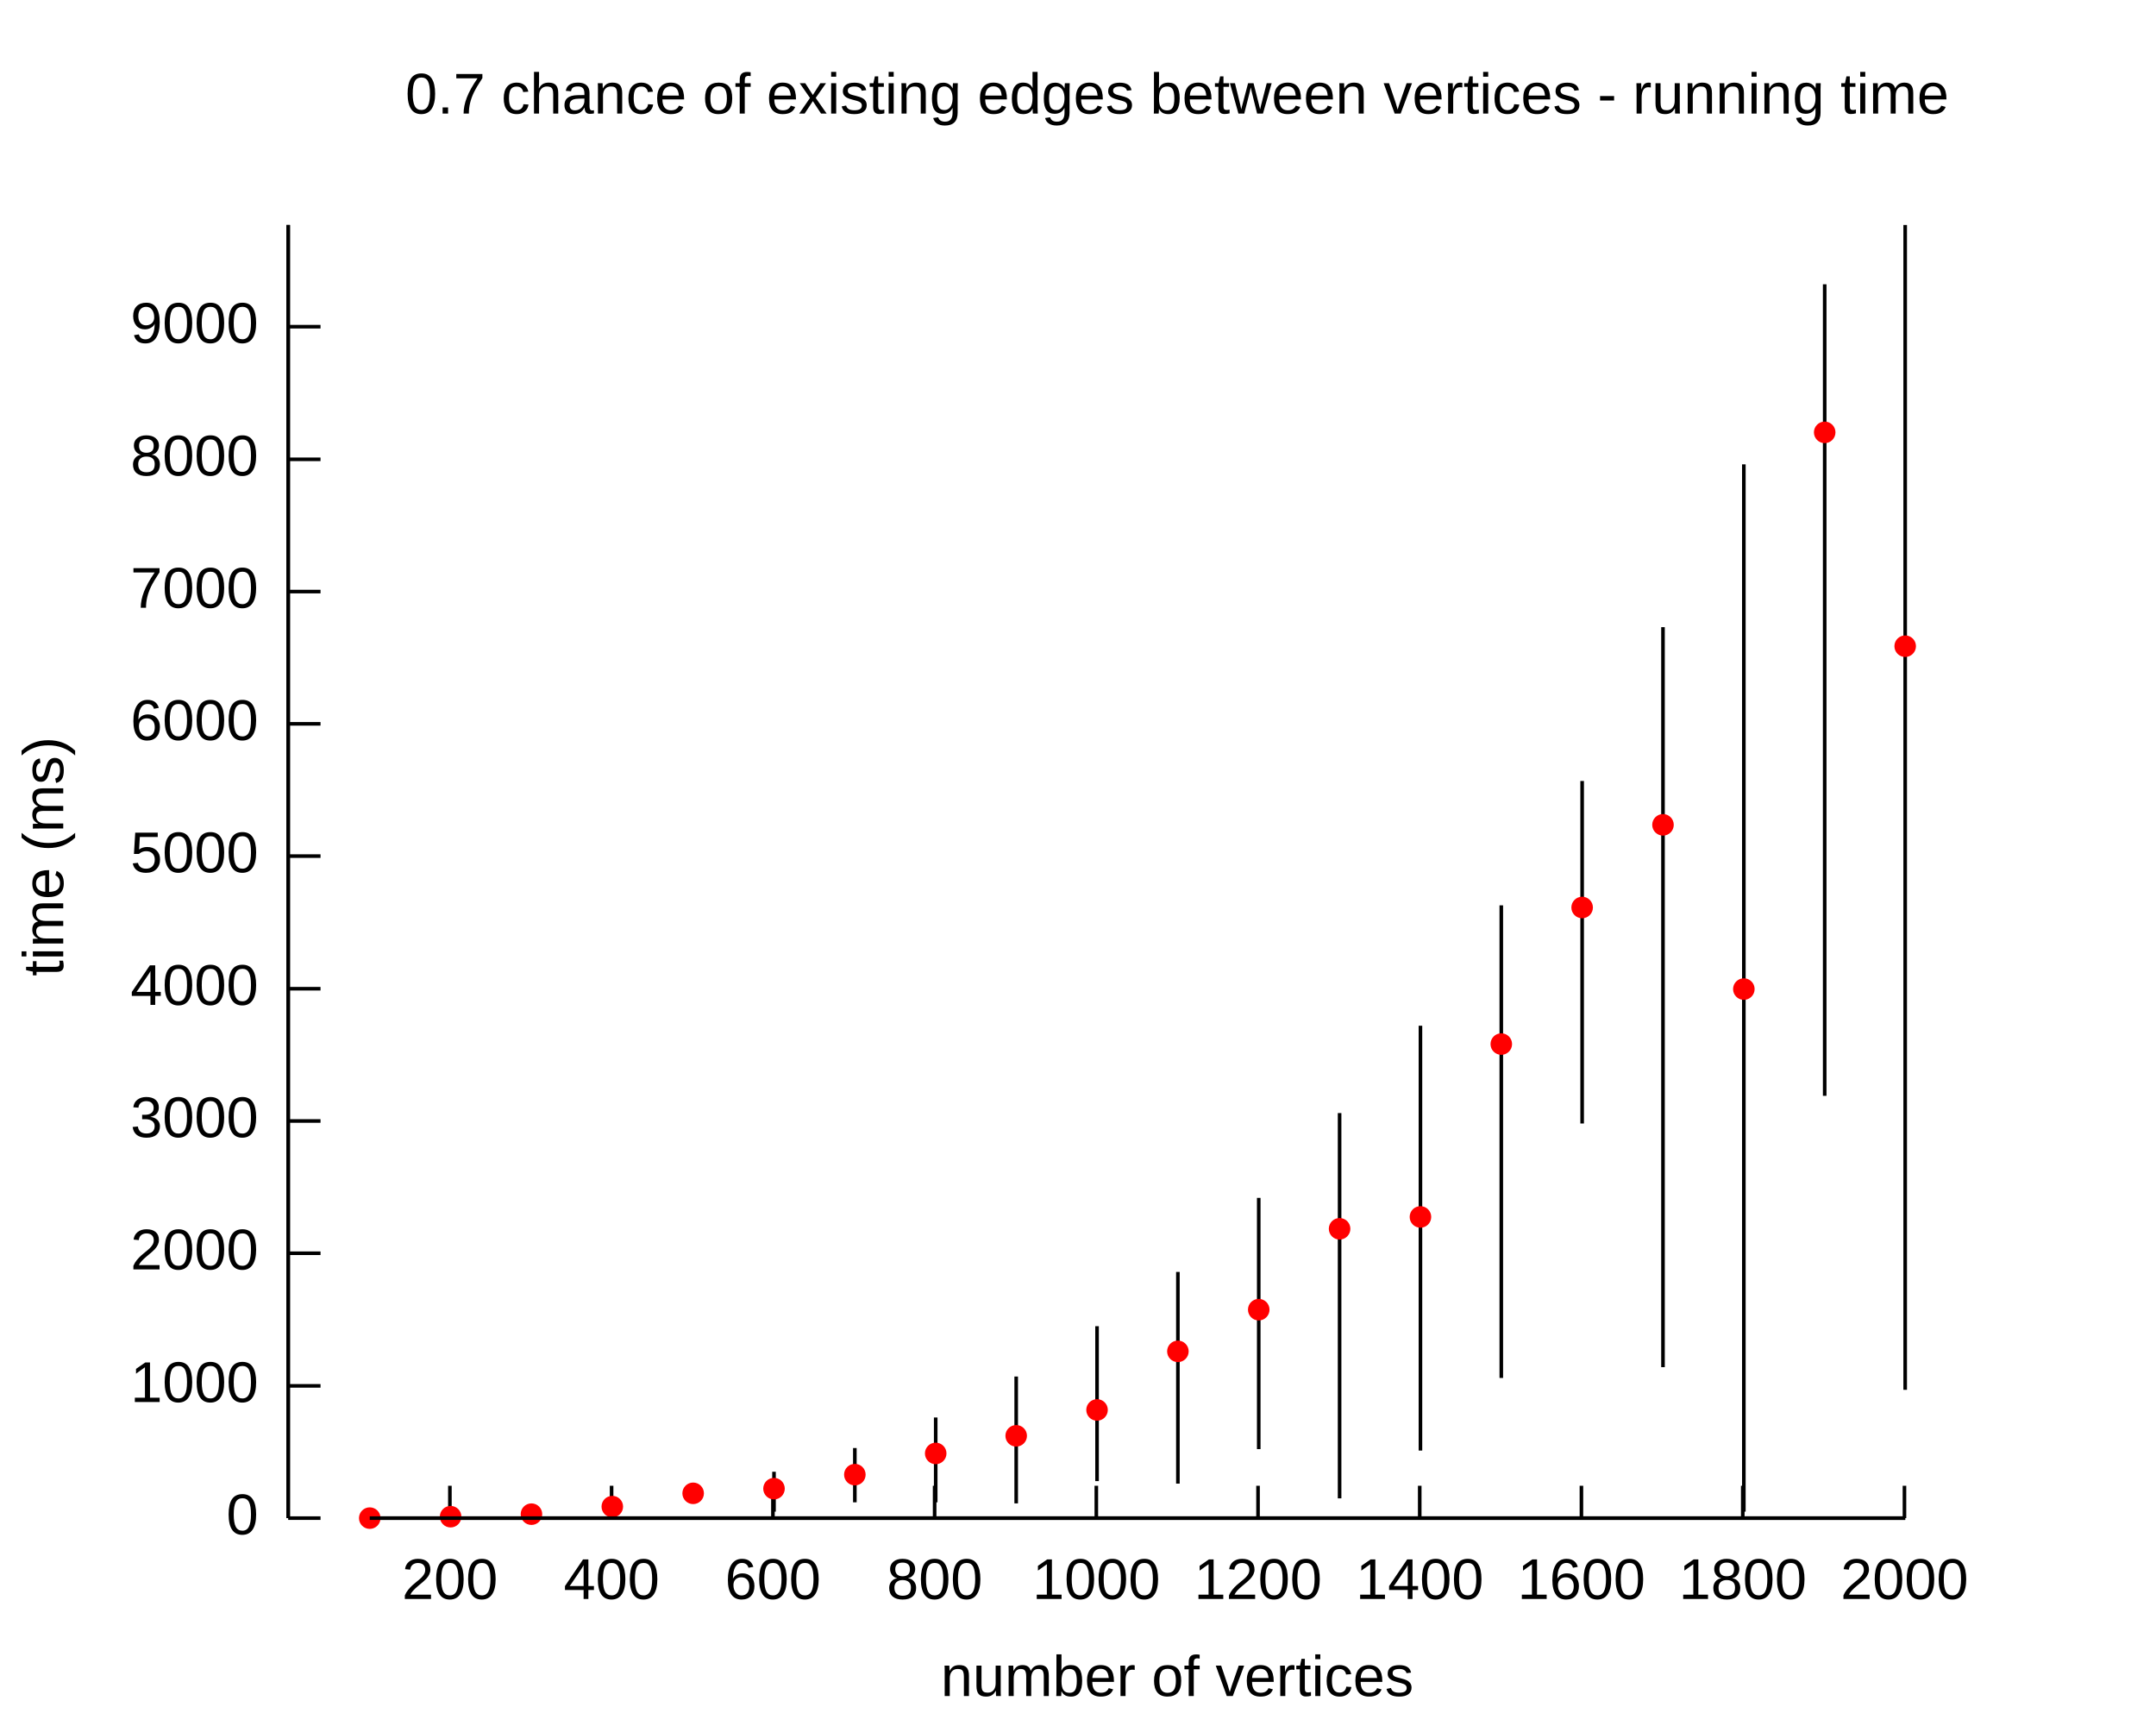
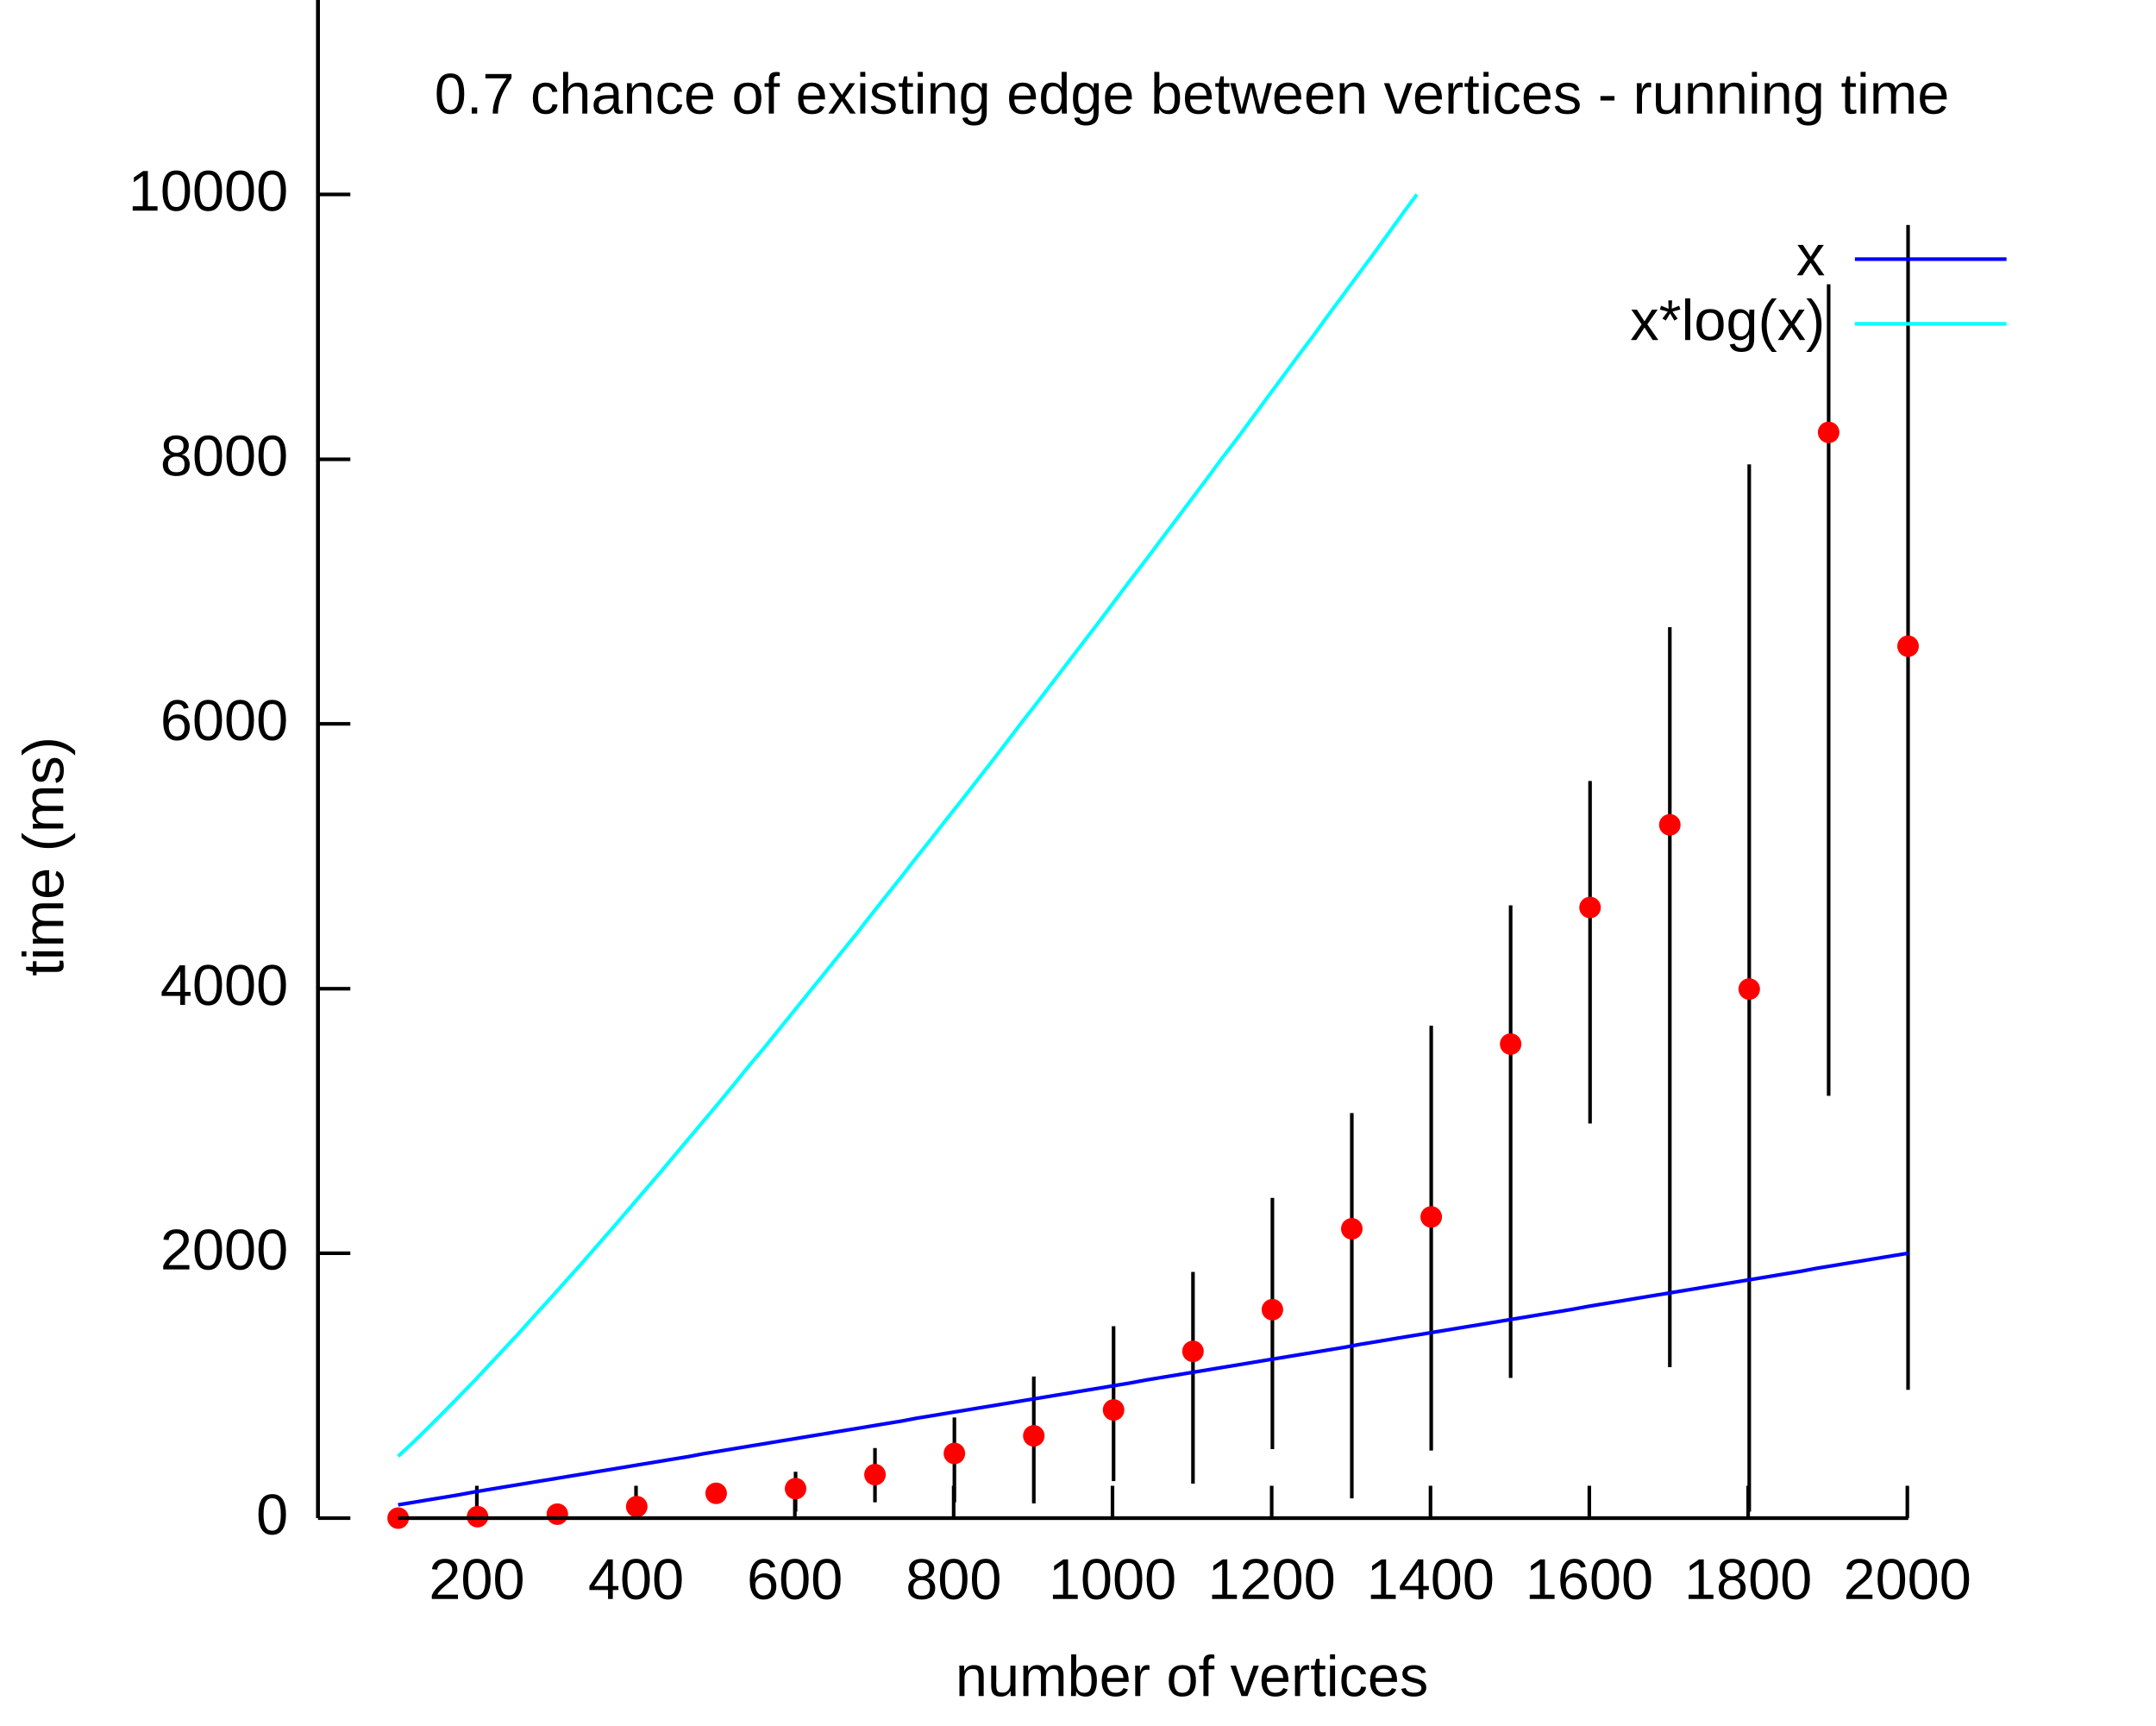
<svg xmlns="http://www.w3.org/2000/svg" xmlns:xlink="http://www.w3.org/1999/xlink" width="600" height="480" viewBox="0 0 600 480">
  <defs>
    <circle id="gpDot" r="0.5" stroke-width="0.5" />
    <path id="gpPt0" stroke-width="0.222" stroke="currentColor" d="M-1,0 h2 M0,-1 v2" />
    <path id="gpPt1" stroke-width="0.222" stroke="currentColor" d="M-1,-1 L1,1 M1,-1 L-1,1" />
    <path id="gpPt2" stroke-width="0.222" stroke="currentColor" d="M-1,0 L1,0 M0,-1 L0,1 M-1,-1 L1,1 M-1,1 L1,-1" />
    <rect id="gpPt3" stroke-width="0.222" stroke="currentColor" x="-1" y="-1" width="2" height="2" />
    <rect id="gpPt4" stroke-width="0.222" stroke="currentColor" fill="currentColor" x="-1" y="-1" width="2" height="2" />
    <circle id="gpPt5" stroke-width="0.222" stroke="currentColor" cx="0" cy="0" r="1" />
    <use xlink:href="#gpPt5" id="gpPt6" fill="currentColor" stroke="none" />
    <path id="gpPt7" stroke-width="0.222" stroke="currentColor" d="M0,-1.33 L-1.33,0.67 L1.33,0.67 z" />
    <use xlink:href="#gpPt7" id="gpPt8" fill="currentColor" stroke="none" />
    <use xlink:href="#gpPt7" id="gpPt9" stroke="currentColor" transform="rotate(180)" />
    <use xlink:href="#gpPt9" id="gpPt10" fill="currentColor" stroke="none" />
    <use xlink:href="#gpPt3" id="gpPt11" stroke="currentColor" transform="rotate(45)" />
    <use xlink:href="#gpPt11" id="gpPt12" fill="currentColor" stroke="none" />
  </defs>
  <g style="fill:none; color:white; stroke:currentColor; stroke-width:1.00; stroke-linecap:butt; stroke-linejoin:miter">
</g>
  <g style="fill:none; color:black; stroke:currentColor; stroke-width:1.00; stroke-linecap:butt; stroke-linejoin:miter">
-     <path d="M80.2,422.4 L89.2,422.4 " />
-     <g transform="translate(71.9,426.9)" style="stroke:none; fill:black; font-family:Arial; font-size:12.00pt; text-anchor:end">
+     <path d="M88.5,422.4 L97.5,422.4 " />
+     <g transform="translate(80.2,426.9)" style="stroke:none; fill:black; font-family:Arial; font-size:12.00pt; text-anchor:end">
      <text>
        <tspan> 0</tspan>
      </text>
    </g>
-     <path d="M80.2,385.6 L89.2,385.6 " />
-     <g transform="translate(71.9,390.1)" style="stroke:none; fill:black; font-family:Arial; font-size:12.00pt; text-anchor:end">
+     <path d="M88.5,348.7 L97.5,348.7 " />
+     <g transform="translate(80.2,353.2)" style="stroke:none; fill:black; font-family:Arial; font-size:12.00pt; text-anchor:end">
+       <text>
+         <tspan> 2000</tspan>
+       </text>
+     </g>
+     <path d="M88.5,275.1 L97.5,275.1 " />
+     <g transform="translate(80.2,279.6)" style="stroke:none; fill:black; font-family:Arial; font-size:12.00pt; text-anchor:end">
+       <text>
+         <tspan> 4000</tspan>
+       </text>
+     </g>
+     <path d="M88.5,201.4 L97.5,201.4 " />
+     <g transform="translate(80.2,205.9)" style="stroke:none; fill:black; font-family:Arial; font-size:12.00pt; text-anchor:end">
+       <text>
+         <tspan> 6000</tspan>
+       </text>
+     </g>
+     <path d="M88.5,127.8 L97.5,127.8 " />
+     <g transform="translate(80.2,132.3)" style="stroke:none; fill:black; font-family:Arial; font-size:12.00pt; text-anchor:end">
+       <text>
+         <tspan> 8000</tspan>
+       </text>
+     </g>
+     <path d="M88.5,54.1 L97.5,54.1 " />
+     <g transform="translate(80.2,58.6)" style="stroke:none; fill:black; font-family:Arial; font-size:12.00pt; text-anchor:end">
+       <text>
+         <tspan> 10000</tspan>
+       </text>
+     </g>
+     <path d="M132.7,422.4 L132.7,413.4 " />
+     <g transform="translate(132.7,444.9)" style="stroke:none; fill:black; font-family:Arial; font-size:12.00pt; text-anchor:middle">
+       <text>
+         <tspan> 200</tspan>
+       </text>
+     </g>
+     <path d="M177.0,422.4 L177.0,413.4 " />
+     <g transform="translate(177.0,444.9)" style="stroke:none; fill:black; font-family:Arial; font-size:12.00pt; text-anchor:middle">
+       <text>
+         <tspan> 400</tspan>
+       </text>
+     </g>
+     <path d="M221.2,422.4 L221.2,413.4 " />
+     <g transform="translate(221.2,444.9)" style="stroke:none; fill:black; font-family:Arial; font-size:12.00pt; text-anchor:middle">
+       <text>
+         <tspan> 600</tspan>
+       </text>
+     </g>
+     <path d="M265.4,422.4 L265.4,413.4 " />
+     <g transform="translate(265.4,444.9)" style="stroke:none; fill:black; font-family:Arial; font-size:12.00pt; text-anchor:middle">
+       <text>
+         <tspan> 800</tspan>
+       </text>
+     </g>
+     <path d="M309.6,422.4 L309.6,413.4 " />
+     <g transform="translate(309.6,444.9)" style="stroke:none; fill:black; font-family:Arial; font-size:12.00pt; text-anchor:middle">
      <text>
        <tspan> 1000</tspan>
      </text>
    </g>
-     <path d="M80.2,348.7 L89.2,348.7 " />
-     <g transform="translate(71.9,353.2)" style="stroke:none; fill:black; font-family:Arial; font-size:12.00pt; text-anchor:end">
+     <path d="M353.9,422.4 L353.9,413.4 " />
+     <g transform="translate(353.9,444.9)" style="stroke:none; fill:black; font-family:Arial; font-size:12.00pt; text-anchor:middle">
+       <text>
+         <tspan> 1200</tspan>
+       </text>
+     </g>
+     <path d="M398.1,422.4 L398.1,413.4 " />
+     <g transform="translate(398.1,444.9)" style="stroke:none; fill:black; font-family:Arial; font-size:12.00pt; text-anchor:middle">
+       <text>
+         <tspan> 1400</tspan>
+       </text>
+     </g>
+     <path d="M442.3,422.4 L442.3,413.4 " />
+     <g transform="translate(442.3,444.9)" style="stroke:none; fill:black; font-family:Arial; font-size:12.00pt; text-anchor:middle">
+       <text>
+         <tspan> 1600</tspan>
+       </text>
+     </g>
+     <path d="M486.5,422.4 L486.5,413.4 " />
+     <g transform="translate(486.5,444.9)" style="stroke:none; fill:black; font-family:Arial; font-size:12.00pt; text-anchor:middle">
+       <text>
+         <tspan> 1800</tspan>
+       </text>
+     </g>
+     <path d="M530.8,422.4 L530.8,413.4 " />
+     <g transform="translate(530.8,444.9)" style="stroke:none; fill:black; font-family:Arial; font-size:12.00pt; text-anchor:middle">
      <text>
        <tspan> 2000</tspan>
      </text>
    </g>
-     <path d="M80.2,311.9 L89.2,311.9 " />
-     <g transform="translate(71.9,316.4)" style="stroke:none; fill:black; font-family:Arial; font-size:12.00pt; text-anchor:end">
-       <text>
-         <tspan> 3000</tspan>
-       </text>
-     </g>
-     <path d="M80.2,275.1 L89.2,275.1 " />
-     <g transform="translate(71.9,279.6)" style="stroke:none; fill:black; font-family:Arial; font-size:12.00pt; text-anchor:end">
-       <text>
-         <tspan> 4000</tspan>
-       </text>
-     </g>
-     <path d="M80.2,238.2 L89.2,238.2 " />
-     <g transform="translate(71.9,242.7)" style="stroke:none; fill:black; font-family:Arial; font-size:12.00pt; text-anchor:end">
-       <text>
-         <tspan> 5000</tspan>
-       </text>
-     </g>
-     <path d="M80.2,201.4 L89.2,201.4 " />
-     <g transform="translate(71.9,205.9)" style="stroke:none; fill:black; font-family:Arial; font-size:12.00pt; text-anchor:end">
-       <text>
-         <tspan> 6000</tspan>
-       </text>
-     </g>
-     <path d="M80.2,164.6 L89.2,164.6 " />
-     <g transform="translate(71.9,169.1)" style="stroke:none; fill:black; font-family:Arial; font-size:12.00pt; text-anchor:end">
-       <text>
-         <tspan> 7000</tspan>
-       </text>
-     </g>
-     <path d="M80.2,127.8 L89.2,127.8 " />
-     <g transform="translate(71.9,132.3)" style="stroke:none; fill:black; font-family:Arial; font-size:12.00pt; text-anchor:end">
-       <text>
-         <tspan> 8000</tspan>
-       </text>
-     </g>
-     <path d="M80.2,90.9 L89.2,90.9 " />
-     <g transform="translate(71.9,95.4)" style="stroke:none; fill:black; font-family:Arial; font-size:12.00pt; text-anchor:end">
-       <text>
-         <tspan> 9000</tspan>
-       </text>
-     </g>
-     <path d="M125.2,422.4 L125.2,413.4 " />
-     <g transform="translate(125.2,444.9)" style="stroke:none; fill:black; font-family:Arial; font-size:12.00pt; text-anchor:middle">
-       <text>
-         <tspan> 200</tspan>
-       </text>
-     </g>
-     <path d="M170.2,422.4 L170.2,413.4 " />
-     <g transform="translate(170.2,444.9)" style="stroke:none; fill:black; font-family:Arial; font-size:12.00pt; text-anchor:middle">
-       <text>
-         <tspan> 400</tspan>
-       </text>
-     </g>
-     <path d="M215.1,422.4 L215.1,413.4 " />
-     <g transform="translate(215.1,444.9)" style="stroke:none; fill:black; font-family:Arial; font-size:12.00pt; text-anchor:middle">
-       <text>
-         <tspan> 600</tspan>
-       </text>
-     </g>
-     <path d="M260.1,422.4 L260.1,413.4 " />
-     <g transform="translate(260.1,444.9)" style="stroke:none; fill:black; font-family:Arial; font-size:12.00pt; text-anchor:middle">
-       <text>
-         <tspan> 800</tspan>
-       </text>
-     </g>
-     <path d="M305.1,422.4 L305.1,413.4 " />
-     <g transform="translate(305.1,444.9)" style="stroke:none; fill:black; font-family:Arial; font-size:12.00pt; text-anchor:middle">
-       <text>
-         <tspan> 1000</tspan>
-       </text>
-     </g>
-     <path d="M350.1,422.4 L350.1,413.4 " />
-     <g transform="translate(350.1,444.9)" style="stroke:none; fill:black; font-family:Arial; font-size:12.00pt; text-anchor:middle">
-       <text>
-         <tspan> 1200</tspan>
-       </text>
-     </g>
-     <path d="M395.1,422.4 L395.1,413.4 " />
-     <g transform="translate(395.1,444.9)" style="stroke:none; fill:black; font-family:Arial; font-size:12.00pt; text-anchor:middle">
-       <text>
-         <tspan> 1400</tspan>
-       </text>
-     </g>
-     <path d="M440.1,422.4 L440.1,413.4 " />
-     <g transform="translate(440.1,444.9)" style="stroke:none; fill:black; font-family:Arial; font-size:12.00pt; text-anchor:middle">
-       <text>
-         <tspan> 1600</tspan>
-       </text>
-     </g>
-     <path d="M485.0,422.4 L485.0,413.4 " />
-     <g transform="translate(485.0,444.9)" style="stroke:none; fill:black; font-family:Arial; font-size:12.00pt; text-anchor:middle">
-       <text>
-         <tspan> 1800</tspan>
-       </text>
-     </g>
-     <path d="M530.0,422.4 L530.0,413.4 " />
-     <g transform="translate(530.0,444.9)" style="stroke:none; fill:black; font-family:Arial; font-size:12.00pt; text-anchor:middle">
-       <text>
-         <tspan> 2000</tspan>
-       </text>
-     </g>
-     <path d="M80.2,54.1 M80.2,62.6 L80.2,422.4 M102.9,422.4 L530.2,422.4 M575.0,422.4 M575.0,54.1 M80.2,54.1    " />
+     <path d="M88.5,54.1 M88.5,-137.8 L88.5,422.4 M110.8,422.4 L531.0,422.4 M575.0,422.4 M575.0,54.1 M88.5,54.1    " />
    <g transform="translate(17.6,238.3) rotate(270)" style="stroke:none; fill:black; font-family:Arial; font-size:12.00pt; text-anchor:middle">
      <text>
        <tspan>time (ms)</tspan>
      </text>
    </g>
-     <g transform="translate(327.6,471.9)" style="stroke:none; fill:black; font-family:Arial; font-size:12.00pt; text-anchor:middle">
+     <g transform="translate(331.7,471.9)" style="stroke:none; fill:black; font-family:Arial; font-size:12.00pt; text-anchor:middle">
      <text>
        <tspan>number of vertices</tspan>
      </text>
    </g>
-     <g transform="translate(327.6,31.6)" style="stroke:none; fill:black; font-family:Arial; font-size:12.00pt; text-anchor:middle">
+     <g transform="translate(331.7,31.6)" style="stroke:none; fill:black; font-family:Arial; font-size:12.00pt; text-anchor:middle">
      <text>
-         <tspan>0.7 chance of existing edges between vertices - running time</tspan>
+         <tspan>0.7 chance of existing edge between vertices - running time</tspan>
      </text>
    </g>
  </g>
  <a xlink:title="Plot #1">
    <g style="fill:none; color:black; stroke:currentColor; stroke-width:1.00; stroke-linecap:butt; stroke-linejoin:miter">
-       <path d="M102.9,422.0 L102.9,422.4 M125.4,421.7 L125.4,422.4 M147.9,420.6 L147.9,422.4 M170.4,418.3 L170.4,421.7    M192.9,414.3 L192.9,416.9 M215.4,409.5 L215.4,420.6 M237.9,402.9 L237.9,418.0 M260.4,394.4 L260.4,418.0    M282.8,383.0 L282.8,418.3 M305.3,369.0 L305.3,412.1 M327.8,353.9 L327.8,412.8 M350.3,333.3 L350.3,403.2    M372.8,309.7 L372.8,416.9 M395.3,285.4 L395.3,403.6 M417.8,251.9 L417.8,383.4 M440.3,217.3 L440.3,312.6    M462.8,174.5 L462.8,380.4 M485.3,129.2 L485.3,420.6 M507.8,79.1 L507.8,304.9 M530.2,62.6 L530.2,386.7    " />
+       <path d="M110.8,422.0 L110.8,422.4 M132.9,421.7 L132.9,422.4 M155.1,420.6 L155.1,422.4 M177.2,418.3 L177.2,421.7    M199.3,414.3 L199.3,416.9 M221.4,409.5 L221.4,420.6 M243.5,402.9 L243.5,418.0 M265.6,394.4 L265.6,418.0    M287.7,383.0 L287.7,418.3 M309.9,369.0 L309.9,412.1 M332.0,353.9 L332.0,412.8 M354.1,333.3 L354.1,403.2    M376.2,309.7 L376.2,416.9 M398.3,285.4 L398.3,403.6 M420.4,251.9 L420.4,383.4 M442.5,217.3 L442.5,312.6    M464.7,174.5 L464.7,380.4 M486.8,129.2 L486.8,420.6 M508.9,79.1 L508.9,304.9 M531.0,62.6 L531.0,386.7    " />
    </g>
  </a>
  <a xlink:title="Plot #2">
    <g style="fill:none; color:red; stroke:currentColor; stroke-width:1.00; stroke-linecap:butt; stroke-linejoin:miter">
-       <use xlink:href="#gpPt6" transform="translate(102.9,422.4) scale(2.70)" />
-       <use xlink:href="#gpPt6" transform="translate(125.4,422.0) scale(2.70)" />
-       <use xlink:href="#gpPt6" transform="translate(147.9,421.3) scale(2.70)" />
-       <use xlink:href="#gpPt6" transform="translate(170.4,419.2) scale(2.70)" />
-       <use xlink:href="#gpPt6" transform="translate(192.9,415.5) scale(2.70)" />
-       <use xlink:href="#gpPt6" transform="translate(215.4,414.2) scale(2.70)" />
-       <use xlink:href="#gpPt6" transform="translate(237.9,410.3) scale(2.70)" />
-       <use xlink:href="#gpPt6" transform="translate(260.4,404.4) scale(2.70)" />
-       <use xlink:href="#gpPt6" transform="translate(282.8,399.5) scale(2.70)" />
-       <use xlink:href="#gpPt6" transform="translate(305.3,392.3) scale(2.70)" />
-       <use xlink:href="#gpPt6" transform="translate(327.8,376.0) scale(2.70)" />
-       <use xlink:href="#gpPt6" transform="translate(350.3,364.4) scale(2.70)" />
-       <use xlink:href="#gpPt6" transform="translate(372.8,341.9) scale(2.70)" />
-       <use xlink:href="#gpPt6" transform="translate(395.3,338.6) scale(2.70)" />
-       <use xlink:href="#gpPt6" transform="translate(417.8,290.5) scale(2.70)" />
-       <use xlink:href="#gpPt6" transform="translate(440.3,252.5) scale(2.70)" />
-       <use xlink:href="#gpPt6" transform="translate(462.8,229.5) scale(2.70)" />
-       <use xlink:href="#gpPt6" transform="translate(485.3,275.2) scale(2.70)" />
-       <use xlink:href="#gpPt6" transform="translate(507.8,120.3) scale(2.70)" />
-       <use xlink:href="#gpPt6" transform="translate(530.2,179.8) scale(2.70)" />
+       <use xlink:href="#gpPt6" transform="translate(110.8,422.4) scale(2.70)" />
+       <use xlink:href="#gpPt6" transform="translate(132.9,422.0) scale(2.70)" />
+       <use xlink:href="#gpPt6" transform="translate(155.1,421.3) scale(2.70)" />
+       <use xlink:href="#gpPt6" transform="translate(177.2,419.2) scale(2.70)" />
+       <use xlink:href="#gpPt6" transform="translate(199.3,415.5) scale(2.70)" />
+       <use xlink:href="#gpPt6" transform="translate(221.4,414.2) scale(2.70)" />
+       <use xlink:href="#gpPt6" transform="translate(243.5,410.3) scale(2.70)" />
+       <use xlink:href="#gpPt6" transform="translate(265.6,404.4) scale(2.70)" />
+       <use xlink:href="#gpPt6" transform="translate(287.7,399.5) scale(2.70)" />
+       <use xlink:href="#gpPt6" transform="translate(309.9,392.3) scale(2.70)" />
+       <use xlink:href="#gpPt6" transform="translate(332.0,376.0) scale(2.70)" />
+       <use xlink:href="#gpPt6" transform="translate(354.1,364.4) scale(2.70)" />
+       <use xlink:href="#gpPt6" transform="translate(376.2,341.9) scale(2.70)" />
+       <use xlink:href="#gpPt6" transform="translate(398.3,338.6) scale(2.70)" />
+       <use xlink:href="#gpPt6" transform="translate(420.4,290.5) scale(2.70)" />
+       <use xlink:href="#gpPt6" transform="translate(442.5,252.5) scale(2.70)" />
+       <use xlink:href="#gpPt6" transform="translate(464.7,229.5) scale(2.70)" />
+       <use xlink:href="#gpPt6" transform="translate(486.8,275.2) scale(2.70)" />
+       <use xlink:href="#gpPt6" transform="translate(508.9,120.3) scale(2.70)" />
+       <use xlink:href="#gpPt6" transform="translate(531.0,179.8) scale(2.70)" />
+     </g>
+   </a>
+   <a xlink:title="Plot #3">
+     <g style="fill:none; color:blue; stroke:currentColor; stroke-width:1.00; stroke-linecap:butt; stroke-linejoin:miter">
+       <g transform="translate(507.9,76.6)" style="stroke:none; fill:black; font-family:Arial; font-size:12.00pt; text-anchor:end">
+         <text>x</text>
+       </g>
+       <path d="M516.2,72.1 L558.4,72.1 M110.8,418.7 L115.1,418.0 L119.3,417.3 L123.6,416.6 L127.8,415.9 L132.1,415.1    L136.3,414.4 L140.5,413.7 L144.8,413.0 L149.0,412.3 L153.3,411.6 L157.5,410.9 L161.8,410.2 L166.0,409.5    L170.3,408.8 L174.5,408.1 L178.7,407.4 L183.0,406.7 L187.2,406.0 L191.5,405.3 L195.7,404.5 L200.0,403.8    L204.2,403.1 L208.4,402.4 L212.7,401.7 L216.9,401.0 L221.2,400.3 L225.4,399.6 L229.7,398.9 L233.9,398.2    L238.2,397.5 L242.4,396.8 L246.6,396.1 L250.9,395.4 L255.1,394.6 L259.4,393.9 L263.6,393.2 L267.9,392.5    L272.1,391.8 L276.4,391.1 L280.6,390.4 L284.8,389.7 L289.1,389.0 L293.3,388.3 L297.6,387.6 L301.8,386.9    L306.1,386.2 L310.3,385.5 L314.5,384.8 L318.8,384.0 L323.0,383.3 L327.3,382.6 L331.5,381.9 L335.8,381.2    L340.0,380.5 L344.3,379.8 L348.5,379.1 L352.7,378.4 L357.0,377.7 L361.2,377.0 L365.5,376.3 L369.7,375.6    L374.0,374.9 L378.2,374.1 L382.5,373.4 L386.7,372.7 L390.9,372.0 L395.2,371.3 L399.4,370.6 L403.7,369.9    L407.9,369.2 L412.2,368.5 L416.4,367.8 L420.6,367.1 L424.9,366.4 L429.1,365.7 L433.4,365.0 L437.6,364.3    L441.9,363.5 L446.1,362.8 L450.4,362.1 L454.6,361.4 L458.8,360.7 L463.1,360.0 L467.3,359.3 L471.6,358.6    L475.8,357.9 L480.1,357.2 L484.3,356.5 L488.6,355.8 L492.8,355.1 L497.0,354.4 L501.3,353.7 L505.5,352.9    L509.8,352.2 L514.0,351.5 L518.3,350.8 L522.5,350.1 L526.7,349.4 L531.0,348.7 " />
+     </g>
+   </a>
+   <a xlink:title="Plot #4">
+     <g style="fill:none; color:cyan; stroke:currentColor; stroke-width:1.00; stroke-linecap:butt; stroke-linejoin:miter">
+       <g transform="translate(507.9,94.6)" style="stroke:none; fill:black; font-family:Arial; font-size:12.00pt; text-anchor:end">
+         <text>x*log(x)</text>
+       </g>
+       <path d="M516.2,90.1 L558.4,90.1 M110.8,405.2 L115.1,401.2 L119.3,397.1 L123.6,392.8 L127.8,388.5 L132.1,384.1    L136.3,379.6 L140.5,375.1 L144.8,370.5 L149.0,365.8 L153.3,361.1 L157.5,356.4 L161.8,351.6 L166.0,346.8    L170.3,341.9 L174.5,337.0 L178.7,332.1 L183.0,327.1 L187.2,322.1 L191.5,317.0 L195.7,312.0 L200.0,306.9    L204.2,301.8 L208.4,296.6 L212.7,291.5 L216.9,286.3 L221.2,281.0 L225.4,275.8 L229.7,270.5 L233.9,265.3    L238.2,260.0 L242.4,254.6 L246.6,249.3 L250.9,243.9 L255.1,238.5 L259.4,233.1 L263.6,227.7 L267.9,222.3    L272.1,216.9 L276.4,211.4 L280.6,205.9 L284.8,200.4 L289.1,194.9 L293.3,189.4 L297.6,183.8 L301.8,178.3    L306.1,172.7 L310.3,167.1 L314.5,161.5 L318.8,155.9 L323.0,150.3 L327.3,144.6 L331.5,139.0 L335.8,133.3    L340.0,127.6 L344.3,122.0 L348.5,116.3 L352.7,110.6 L357.0,104.8 L361.2,99.1 L365.5,93.4 L369.7,87.6    L374.0,81.8 L378.2,76.1 L382.5,70.3 L386.7,64.5 L390.9,58.7 L394.3,54.1 " />
    </g>
  </a>
  <g style="fill:none; color:black; stroke:currentColor; stroke-width:1.00; stroke-linecap:butt; stroke-linejoin:miter">
-     <path d="M80.2,54.1 M80.2,62.6 L80.2,422.4 M102.9,422.4 L530.2,422.4 M575.0,422.4 M575.0,54.1 M80.2,54.1    " />
+     <path d="M88.5,54.1 M88.5,-137.8 L88.5,422.4 M110.8,422.4 L531.0,422.4 M575.0,422.4 M575.0,54.1 M88.5,54.1    " />
  </g>
</svg>
